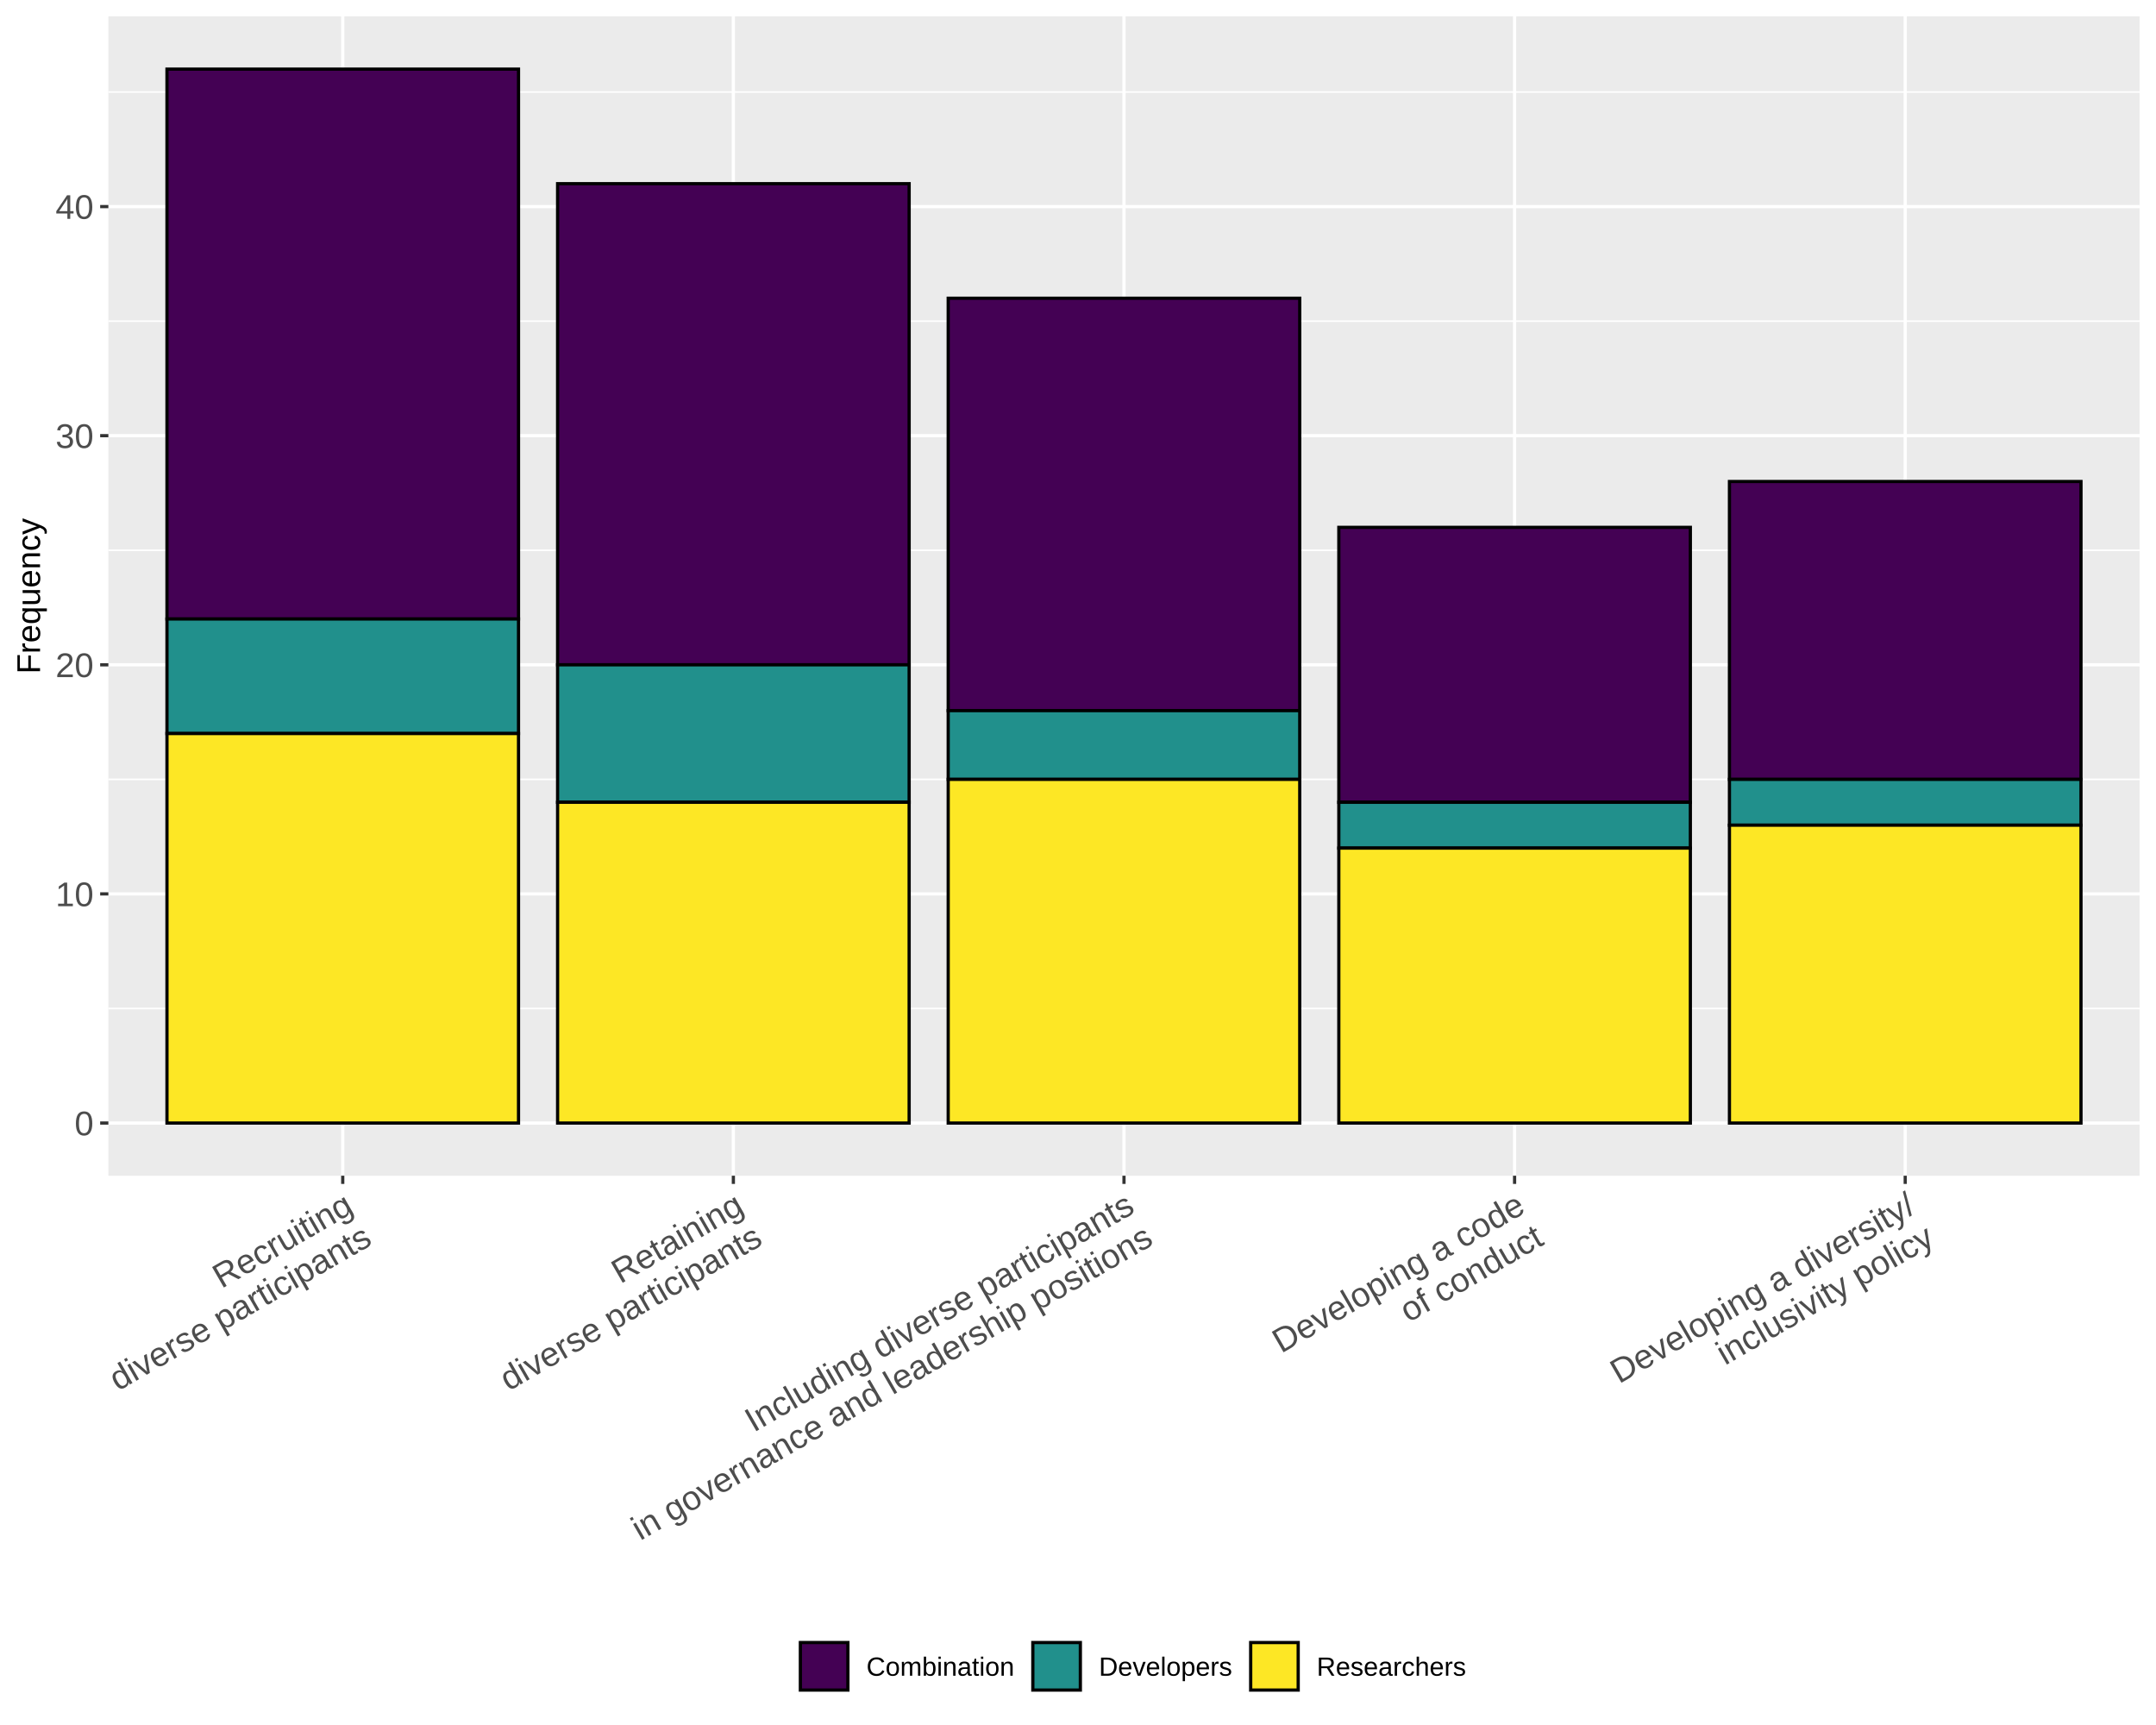
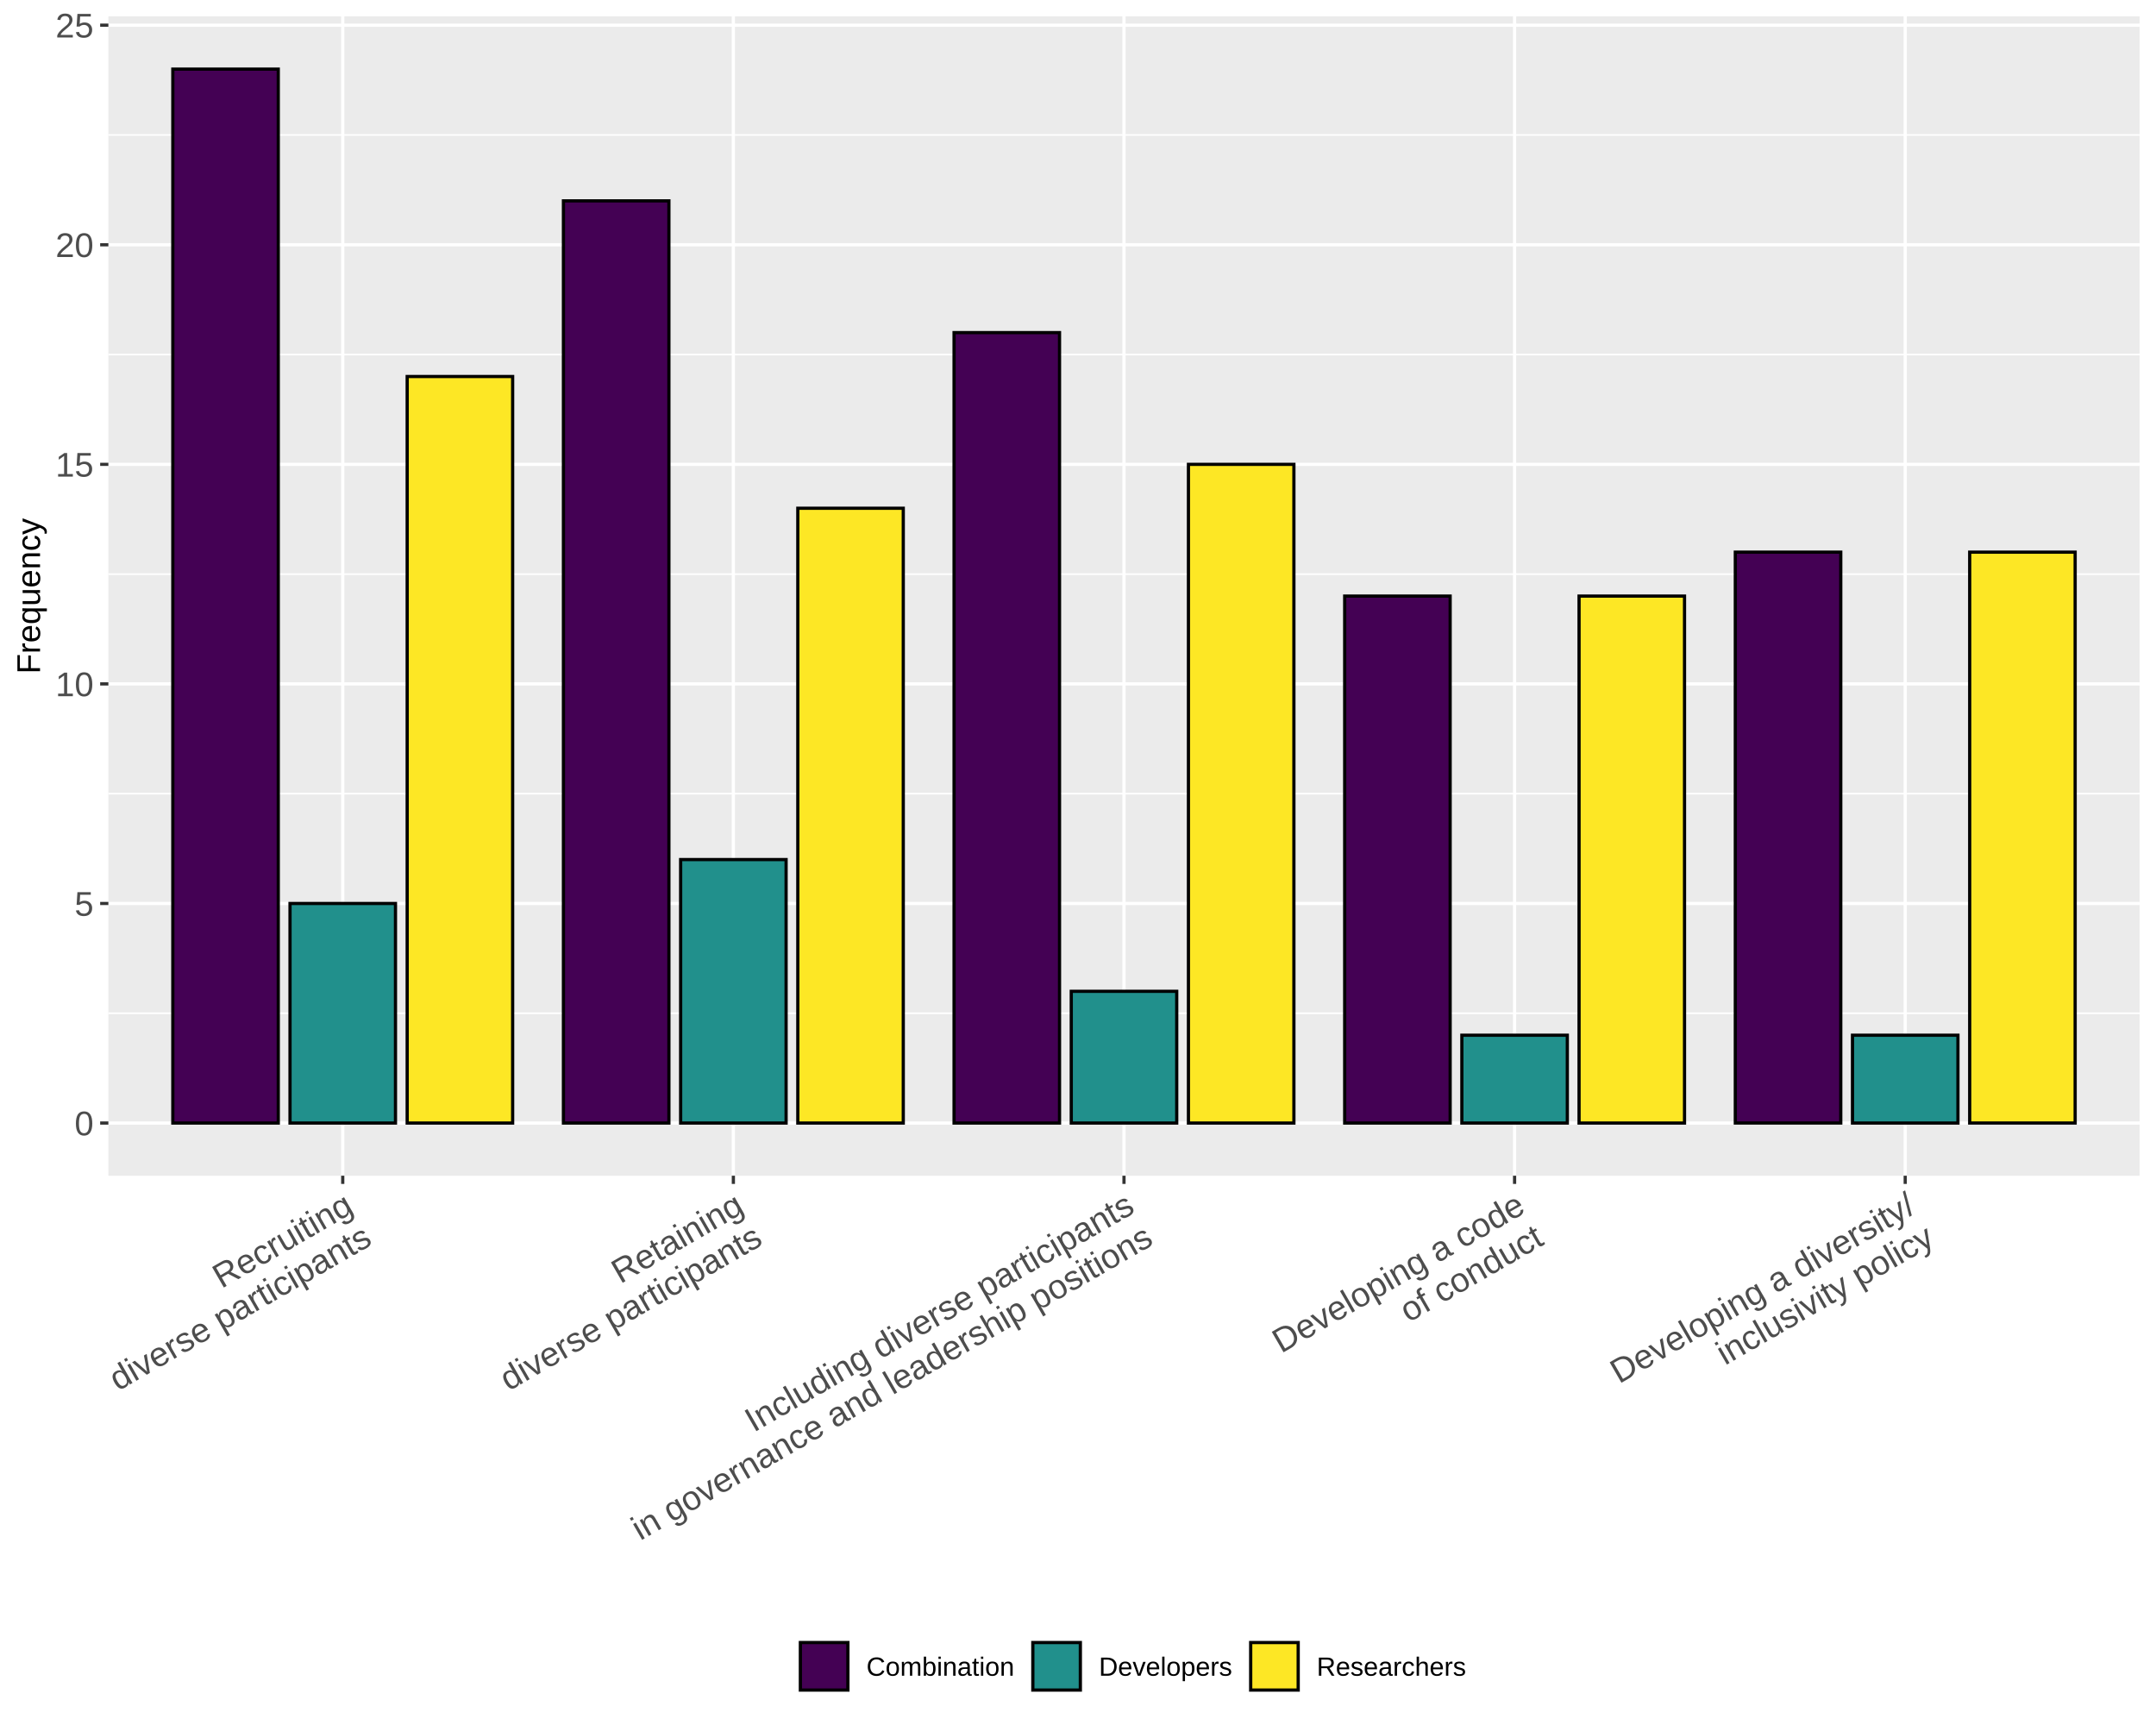
<svg xmlns="http://www.w3.org/2000/svg" class="svglite" width="720.00pt" height="576.00pt" viewBox="0 0 720.00 576.00">
  <defs>
    <style type="text/css">
    .svglite line, .svglite polyline, .svglite polygon, .svglite path, .svglite rect, .svglite circle {
      fill: none;
      stroke: #000000;
      stroke-linecap: round;
      stroke-linejoin: round;
      stroke-miterlimit: 10.00;
    }
    .svglite text {
      white-space: pre;
    }
  </style>
  </defs>
  <rect width="100%" height="100%" style="stroke: none; fill: #FFFFFF;" />
  <defs>
    <clipPath id="cpMC4wMHw3MjAuMDB8MC4wMHw1NzYuMDA=">
      <rect x="0.00" y="0.00" width="720.00" height="576.00" />
    </clipPath>
  </defs>
  <g clip-path="url(#cpMC4wMHw3MjAuMDB8MC4wMHw1NzYuMDA=)">
    <rect x="0.00" y="0.00" width="720.00" height="576.00" style="stroke-width: 1.07; stroke: #FFFFFF; fill: #FFFFFF;" />
  </g>
  <defs>
    <clipPath id="cpMzYuMTl8NzE0LjUyfDUuNDh8MzkyLjU5">
      <rect x="36.19" y="5.48" width="678.33" height="387.12" />
    </clipPath>
  </defs>
  <g clip-path="url(#cpMzYuMTl8NzE0LjUyfDUuNDh8MzkyLjU5)">
    <rect x="36.19" y="5.48" width="678.33" height="387.12" style="stroke-width: 1.07; stroke: none; fill: #EBEBEB;" />
-     <polyline points="36.19,336.75 714.52,336.75 " style="stroke-width: 0.53; stroke: #FFFFFF; stroke-linecap: butt;" />
-     <polyline points="36.19,260.24 714.52,260.24 " style="stroke-width: 0.53; stroke: #FFFFFF; stroke-linecap: butt;" />
-     <polyline points="36.19,183.74 714.52,183.74 " style="stroke-width: 0.53; stroke: #FFFFFF; stroke-linecap: butt;" />
-     <polyline points="36.19,107.23 714.52,107.23 " style="stroke-width: 0.53; stroke: #FFFFFF; stroke-linecap: butt;" />
-     <polyline points="36.19,30.73 714.52,30.73 " style="stroke-width: 0.53; stroke: #FFFFFF; stroke-linecap: butt;" />
+     <polyline points="36.19,338.34 714.52,338.34 " style="stroke-width: 0.53; stroke: #FFFFFF; stroke-linecap: butt;" />
+     <polyline points="36.19,265.02 714.52,265.02 " style="stroke-width: 0.53; stroke: #FFFFFF; stroke-linecap: butt;" />
+     <polyline points="36.19,191.71 714.52,191.71 " style="stroke-width: 0.53; stroke: #FFFFFF; stroke-linecap: butt;" />
+     <polyline points="36.19,118.39 714.52,118.39 " style="stroke-width: 0.53; stroke: #FFFFFF; stroke-linecap: butt;" />
+     <polyline points="36.19,45.07 714.52,45.07 " style="stroke-width: 0.53; stroke: #FFFFFF; stroke-linecap: butt;" />
    <polyline points="36.19,375.00 714.52,375.00 " style="stroke-width: 1.07; stroke: #FFFFFF; stroke-linecap: butt;" />
-     <polyline points="36.19,298.49 714.52,298.49 " style="stroke-width: 1.07; stroke: #FFFFFF; stroke-linecap: butt;" />
-     <polyline points="36.19,221.99 714.52,221.99 " style="stroke-width: 1.07; stroke: #FFFFFF; stroke-linecap: butt;" />
-     <polyline points="36.19,145.48 714.52,145.48 " style="stroke-width: 1.07; stroke: #FFFFFF; stroke-linecap: butt;" />
-     <polyline points="36.19,68.98 714.52,68.98 " style="stroke-width: 1.07; stroke: #FFFFFF; stroke-linecap: butt;" />
+     <polyline points="36.19,301.68 714.52,301.68 " style="stroke-width: 1.07; stroke: #FFFFFF; stroke-linecap: butt;" />
+     <polyline points="36.19,228.36 714.52,228.36 " style="stroke-width: 1.07; stroke: #FFFFFF; stroke-linecap: butt;" />
+     <polyline points="36.19,155.05 714.52,155.05 " style="stroke-width: 1.07; stroke: #FFFFFF; stroke-linecap: butt;" />
+     <polyline points="36.19,81.73 714.52,81.73 " style="stroke-width: 1.07; stroke: #FFFFFF; stroke-linecap: butt;" />
+     <polyline points="36.19,8.41 714.52,8.41 " style="stroke-width: 1.07; stroke: #FFFFFF; stroke-linecap: butt;" />
    <polyline points="114.46,392.59 114.46,5.48 " style="stroke-width: 1.07; stroke: #FFFFFF; stroke-linecap: butt;" />
    <polyline points="244.91,392.59 244.91,5.48 " style="stroke-width: 1.07; stroke: #FFFFFF; stroke-linecap: butt;" />
    <polyline points="375.36,392.59 375.36,5.48 " style="stroke-width: 1.07; stroke: #FFFFFF; stroke-linecap: butt;" />
    <polyline points="505.80,392.59 505.80,5.48 " style="stroke-width: 1.07; stroke: #FFFFFF; stroke-linecap: butt;" />
    <polyline points="636.25,392.59 636.25,5.48 " style="stroke-width: 1.07; stroke: #FFFFFF; stroke-linecap: butt;" />
-     <rect x="55.76" y="23.08" width="117.40" height="183.61" style="stroke-width: 1.07; stroke-linecap: square; stroke-linejoin: miter; fill: #440154;" />
-     <rect x="55.76" y="206.69" width="117.40" height="38.25" style="stroke-width: 1.07; stroke-linecap: square; stroke-linejoin: miter; fill: #21908C;" />
-     <rect x="55.76" y="244.94" width="117.40" height="130.06" style="stroke-width: 1.07; stroke-linecap: square; stroke-linejoin: miter; fill: #FDE725;" />
-     <rect x="186.21" y="61.33" width="117.40" height="160.66" style="stroke-width: 1.07; stroke-linecap: square; stroke-linejoin: miter; fill: #440154;" />
-     <rect x="186.21" y="221.99" width="117.40" height="45.90" style="stroke-width: 1.07; stroke-linecap: square; stroke-linejoin: miter; fill: #21908C;" />
-     <rect x="186.21" y="267.89" width="117.40" height="107.11" style="stroke-width: 1.07; stroke-linecap: square; stroke-linejoin: miter; fill: #FDE725;" />
-     <rect x="316.65" y="99.58" width="117.40" height="137.71" style="stroke-width: 1.07; stroke-linecap: square; stroke-linejoin: miter; fill: #440154;" />
-     <rect x="316.65" y="237.29" width="117.40" height="22.95" style="stroke-width: 1.07; stroke-linecap: square; stroke-linejoin: miter; fill: #21908C;" />
-     <rect x="316.65" y="260.24" width="117.40" height="114.76" style="stroke-width: 1.07; stroke-linecap: square; stroke-linejoin: miter; fill: #FDE725;" />
-     <rect x="447.10" y="176.09" width="117.40" height="91.81" style="stroke-width: 1.07; stroke-linecap: square; stroke-linejoin: miter; fill: #440154;" />
-     <rect x="447.10" y="267.89" width="117.40" height="15.30" style="stroke-width: 1.07; stroke-linecap: square; stroke-linejoin: miter; fill: #21908C;" />
-     <rect x="447.10" y="283.19" width="117.40" height="91.81" style="stroke-width: 1.07; stroke-linecap: square; stroke-linejoin: miter; fill: #FDE725;" />
-     <rect x="577.55" y="160.78" width="117.40" height="99.46" style="stroke-width: 1.07; stroke-linecap: square; stroke-linejoin: miter; fill: #440154;" />
-     <rect x="577.55" y="260.24" width="117.40" height="15.30" style="stroke-width: 1.07; stroke-linecap: square; stroke-linejoin: miter; fill: #21908C;" />
-     <rect x="577.55" y="275.54" width="117.40" height="99.46" style="stroke-width: 1.07; stroke-linecap: square; stroke-linejoin: miter; fill: #FDE725;" />
+     <rect x="57.71" y="23.08" width="35.22" height="351.92" style="stroke-width: 1.07; stroke-linecap: square; stroke-linejoin: miter; fill: #440154;" />
+     <rect x="96.85" y="301.68" width="35.22" height="73.32" style="stroke-width: 1.07; stroke-linecap: square; stroke-linejoin: miter; fill: #21908C;" />
+     <rect x="135.98" y="125.72" width="35.22" height="249.28" style="stroke-width: 1.07; stroke-linecap: square; stroke-linejoin: miter; fill: #FDE725;" />
+     <rect x="188.16" y="67.07" width="35.22" height="307.93" style="stroke-width: 1.07; stroke-linecap: square; stroke-linejoin: miter; fill: #440154;" />
+     <rect x="227.30" y="287.02" width="35.22" height="87.98" style="stroke-width: 1.07; stroke-linecap: square; stroke-linejoin: miter; fill: #21908C;" />
+     <rect x="266.43" y="169.71" width="35.22" height="205.29" style="stroke-width: 1.07; stroke-linecap: square; stroke-linejoin: miter; fill: #FDE725;" />
+     <rect x="318.61" y="111.06" width="35.22" height="263.94" style="stroke-width: 1.07; stroke-linecap: square; stroke-linejoin: miter; fill: #440154;" />
+     <rect x="357.75" y="331.01" width="35.22" height="43.99" style="stroke-width: 1.07; stroke-linecap: square; stroke-linejoin: miter; fill: #21908C;" />
+     <rect x="396.88" y="155.05" width="35.22" height="219.95" style="stroke-width: 1.07; stroke-linecap: square; stroke-linejoin: miter; fill: #FDE725;" />
+     <rect x="449.06" y="199.04" width="35.22" height="175.96" style="stroke-width: 1.07; stroke-linecap: square; stroke-linejoin: miter; fill: #440154;" />
+     <rect x="488.19" y="345.67" width="35.22" height="29.33" style="stroke-width: 1.07; stroke-linecap: square; stroke-linejoin: miter; fill: #21908C;" />
+     <rect x="527.33" y="199.04" width="35.22" height="175.96" style="stroke-width: 1.07; stroke-linecap: square; stroke-linejoin: miter; fill: #FDE725;" />
+     <rect x="579.51" y="184.37" width="35.22" height="190.62" style="stroke-width: 1.07; stroke-linecap: square; stroke-linejoin: miter; fill: #440154;" />
+     <rect x="618.64" y="345.67" width="35.22" height="29.33" style="stroke-width: 1.07; stroke-linecap: square; stroke-linejoin: miter; fill: #21908C;" />
+     <rect x="657.78" y="184.37" width="35.22" height="190.62" style="stroke-width: 1.07; stroke-linecap: square; stroke-linejoin: miter; fill: #FDE725;" />
  </g>
  <g clip-path="url(#cpMC4wMHw3MjAuMDB8MC4wMHw1NzYuMDA=)">
    <text x="31.26" y="379.10" text-anchor="end" style="font-size: 11.44px;fill: #4D4D4D; font-family: &quot;Arial&quot;;" textLength="6.36px" lengthAdjust="spacingAndGlyphs">0</text>
-     <text x="31.26" y="302.60" text-anchor="end" style="font-size: 11.44px;fill: #4D4D4D; font-family: &quot;Arial&quot;;" textLength="12.72px" lengthAdjust="spacingAndGlyphs">10</text>
-     <text x="31.26" y="226.09" text-anchor="end" style="font-size: 11.44px;fill: #4D4D4D; font-family: &quot;Arial&quot;;" textLength="12.72px" lengthAdjust="spacingAndGlyphs">20</text>
-     <text x="31.26" y="149.59" text-anchor="end" style="font-size: 11.44px;fill: #4D4D4D; font-family: &quot;Arial&quot;;" textLength="12.72px" lengthAdjust="spacingAndGlyphs">30</text>
-     <text x="31.26" y="73.08" text-anchor="end" style="font-size: 11.44px;fill: #4D4D4D; font-family: &quot;Arial&quot;;" textLength="12.72px" lengthAdjust="spacingAndGlyphs">40</text>
+     <text x="31.26" y="305.79" text-anchor="end" style="font-size: 11.44px;fill: #4D4D4D; font-family: &quot;Arial&quot;;" textLength="6.36px" lengthAdjust="spacingAndGlyphs">5</text>
+     <text x="31.26" y="232.47" text-anchor="end" style="font-size: 11.44px;fill: #4D4D4D; font-family: &quot;Arial&quot;;" textLength="12.72px" lengthAdjust="spacingAndGlyphs">10</text>
+     <text x="31.26" y="159.15" text-anchor="end" style="font-size: 11.44px;fill: #4D4D4D; font-family: &quot;Arial&quot;;" textLength="12.72px" lengthAdjust="spacingAndGlyphs">15</text>
+     <text x="31.26" y="85.83" text-anchor="end" style="font-size: 11.44px;fill: #4D4D4D; font-family: &quot;Arial&quot;;" textLength="12.72px" lengthAdjust="spacingAndGlyphs">20</text>
+     <text x="31.26" y="12.52" text-anchor="end" style="font-size: 11.44px;fill: #4D4D4D; font-family: &quot;Arial&quot;;" textLength="12.72px" lengthAdjust="spacingAndGlyphs">25</text>
    <polyline points="33.45,375.00 36.19,375.00 " style="stroke-width: 1.07; stroke: #333333; stroke-linecap: butt;" />
-     <polyline points="33.45,298.49 36.19,298.49 " style="stroke-width: 1.07; stroke: #333333; stroke-linecap: butt;" />
-     <polyline points="33.45,221.99 36.19,221.99 " style="stroke-width: 1.07; stroke: #333333; stroke-linecap: butt;" />
-     <polyline points="33.45,145.48 36.19,145.48 " style="stroke-width: 1.07; stroke: #333333; stroke-linecap: butt;" />
-     <polyline points="33.45,68.98 36.19,68.98 " style="stroke-width: 1.07; stroke: #333333; stroke-linecap: butt;" />
+     <polyline points="33.45,301.68 36.19,301.68 " style="stroke-width: 1.07; stroke: #333333; stroke-linecap: butt;" />
+     <polyline points="33.45,228.36 36.19,228.36 " style="stroke-width: 1.07; stroke: #333333; stroke-linecap: butt;" />
+     <polyline points="33.45,155.05 36.19,155.05 " style="stroke-width: 1.07; stroke: #333333; stroke-linecap: butt;" />
+     <polyline points="33.45,81.73 36.19,81.73 " style="stroke-width: 1.07; stroke: #333333; stroke-linecap: butt;" />
+     <polyline points="33.45,8.41 36.19,8.41 " style="stroke-width: 1.07; stroke: #333333; stroke-linecap: butt;" />
    <polyline points="114.46,395.33 114.46,392.59 " style="stroke-width: 1.07; stroke: #333333; stroke-linecap: butt;" />
    <polyline points="244.91,395.33 244.91,392.59 " style="stroke-width: 1.07; stroke: #333333; stroke-linecap: butt;" />
    <polyline points="375.36,395.33 375.36,392.59 " style="stroke-width: 1.07; stroke: #333333; stroke-linecap: butt;" />
    <polyline points="505.80,395.33 505.80,392.59 " style="stroke-width: 1.07; stroke: #333333; stroke-linecap: butt;" />
    <polyline points="636.25,395.33 636.25,392.59 " style="stroke-width: 1.07; stroke: #333333; stroke-linecap: butt;" />
    <text transform="translate(118.56,404.63) rotate(-30)" text-anchor="end" style="font-size: 11.44px;fill: #4D4D4D; font-family: &quot;Arial&quot;;" textLength="51.47px" lengthAdjust="spacingAndGlyphs">Recruiting</text>
    <text transform="translate(124.74,415.33) rotate(-30)" text-anchor="end" style="font-size: 11.44px;fill: #4D4D4D; font-family: &quot;Arial&quot;;" textLength="101.67px" lengthAdjust="spacingAndGlyphs"> diverse participants</text>
    <text transform="translate(249.01,404.63) rotate(-30)" text-anchor="end" style="font-size: 11.44px;fill: #4D4D4D; font-family: &quot;Arial&quot;;" textLength="48.30px" lengthAdjust="spacingAndGlyphs">Retaining</text>
    <text transform="translate(255.19,415.33) rotate(-30)" text-anchor="end" style="font-size: 11.44px;fill: #4D4D4D; font-family: &quot;Arial&quot;;" textLength="101.67px" lengthAdjust="spacingAndGlyphs"> diverse participants</text>
    <text transform="translate(379.46,404.63) rotate(-30)" text-anchor="end" style="font-size: 11.44px;fill: #4D4D4D; font-family: &quot;Arial&quot;;" textLength="147.43px" lengthAdjust="spacingAndGlyphs">Including diverse participants</text>
    <text transform="translate(385.64,415.33) rotate(-30)" text-anchor="end" style="font-size: 11.44px;fill: #4D4D4D; font-family: &quot;Arial&quot;;" textLength="201.47px" lengthAdjust="spacingAndGlyphs"> in governance and leadership positions</text>
    <text transform="translate(509.91,404.63) rotate(-30)" text-anchor="end" style="font-size: 11.44px;fill: #4D4D4D; font-family: &quot;Arial&quot;;" textLength="94.70px" lengthAdjust="spacingAndGlyphs">Developing a code</text>
    <text transform="translate(516.09,415.33) rotate(-30)" text-anchor="end" style="font-size: 11.44px;fill: #4D4D4D; font-family: &quot;Arial&quot;;" textLength="55.92px" lengthAdjust="spacingAndGlyphs"> of conduct</text>
    <text transform="translate(640.36,404.63) rotate(-30)" text-anchor="end" style="font-size: 11.44px;fill: #4D4D4D; font-family: &quot;Arial&quot;;" textLength="115.02px" lengthAdjust="spacingAndGlyphs">Developing a diversity/</text>
    <text transform="translate(646.53,415.33) rotate(-30)" text-anchor="end" style="font-size: 11.44px;fill: #4D4D4D; font-family: &quot;Arial&quot;;" textLength="84.51px" lengthAdjust="spacingAndGlyphs"> inclusivity policy</text>
    <text transform="translate(13.37,199.04) rotate(-90)" text-anchor="middle" style="font-size: 11.00px; font-family: &quot;Arial&quot;;" textLength="51.98px" lengthAdjust="spacingAndGlyphs">Frequency</text>
    <rect x="255.62" y="542.28" width="239.47" height="28.24" style="stroke-width: 1.07; stroke: none; fill: #FFFFFF;" />
    <rect x="266.58" y="547.76" width="17.28" height="17.28" style="stroke-width: 1.07; stroke: none; fill: #F2F2F2;" />
    <rect x="267.29" y="548.47" width="15.86" height="15.86" style="stroke-width: 1.07; stroke-linecap: square; stroke-linejoin: miter; fill: #440154;" />
    <rect x="344.22" y="547.76" width="17.28" height="17.28" style="stroke-width: 1.07; stroke: none; fill: #F2F2F2;" />
    <rect x="344.92" y="548.47" width="15.86" height="15.86" style="stroke-width: 1.07; stroke-linecap: square; stroke-linejoin: miter; fill: #21908C;" />
    <rect x="416.96" y="547.76" width="17.28" height="17.28" style="stroke-width: 1.07; stroke: none; fill: #F2F2F2;" />
    <rect x="417.67" y="548.47" width="15.86" height="15.86" style="stroke-width: 1.07; stroke-linecap: square; stroke-linejoin: miter; fill: #FDE725;" />
    <text x="289.34" y="559.55" style="font-size: 8.80px; font-family: &quot;Arial&quot;;" textLength="49.40px" lengthAdjust="spacingAndGlyphs">Combination</text>
    <text x="366.98" y="559.55" style="font-size: 8.80px; font-family: &quot;Arial&quot;;" textLength="44.51px" lengthAdjust="spacingAndGlyphs">Developers</text>
    <text x="439.72" y="559.55" style="font-size: 8.80px; font-family: &quot;Arial&quot;;" textLength="49.89px" lengthAdjust="spacingAndGlyphs">Researchers</text>
  </g>
</svg>
